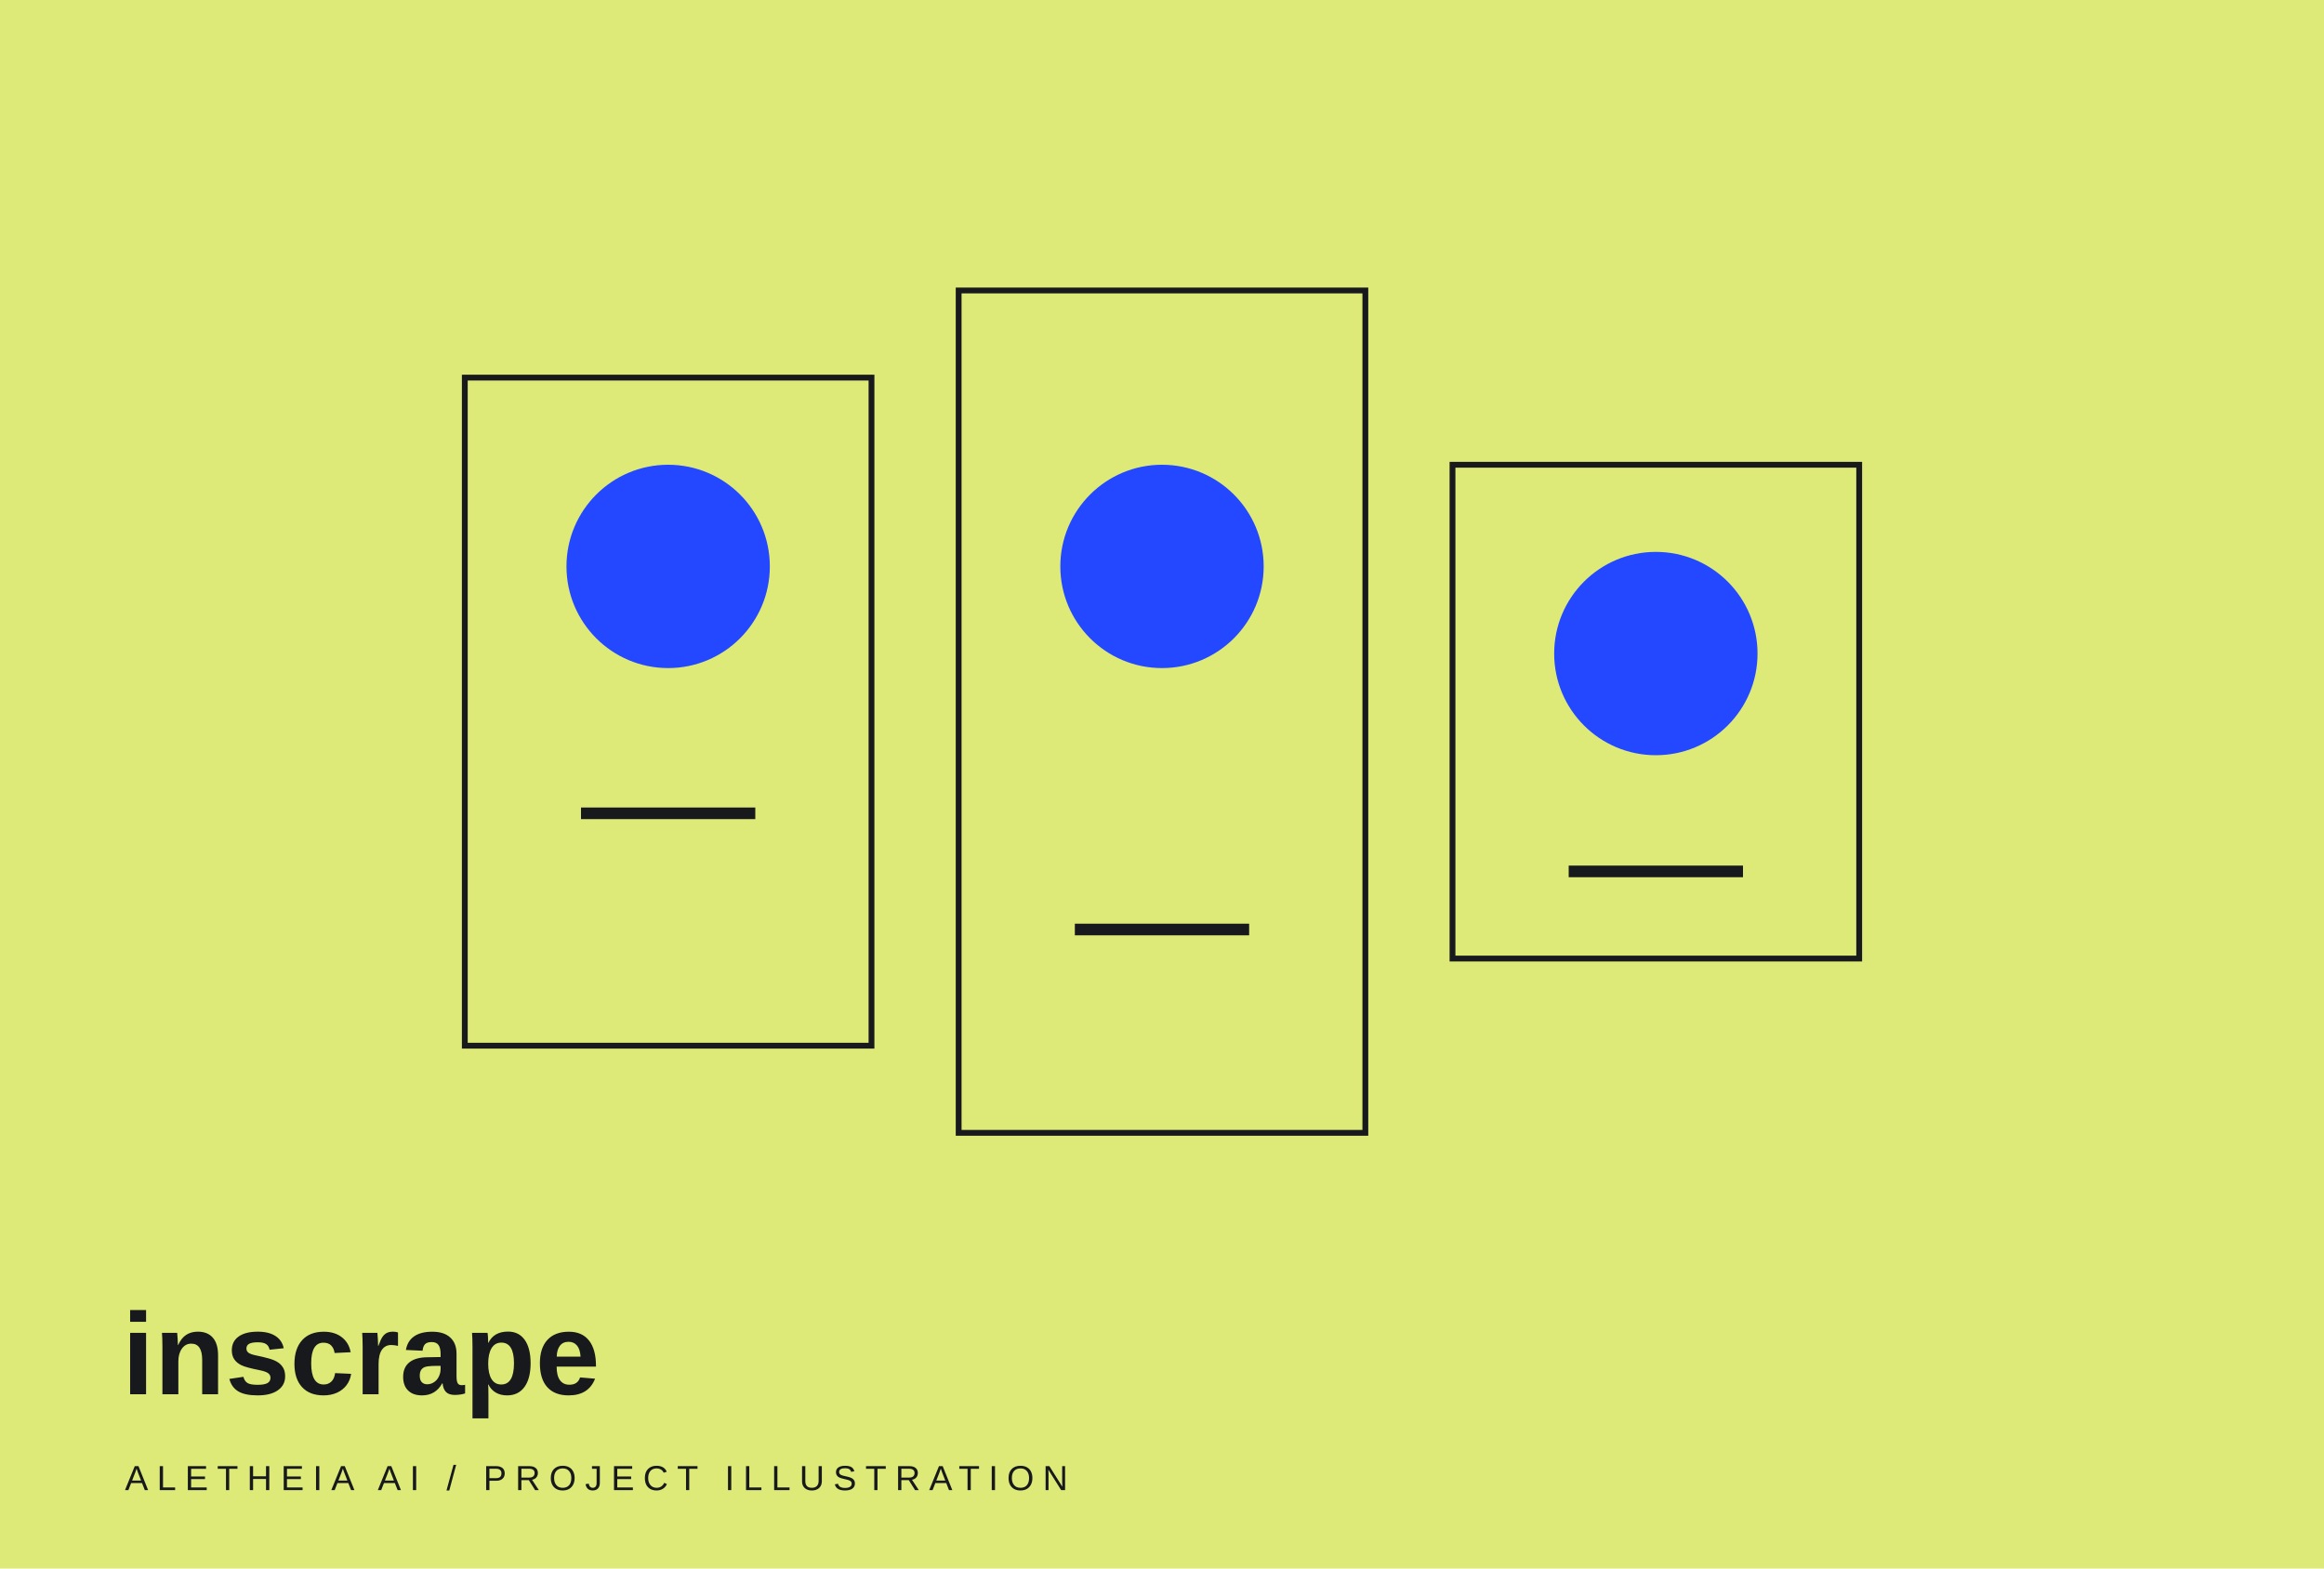
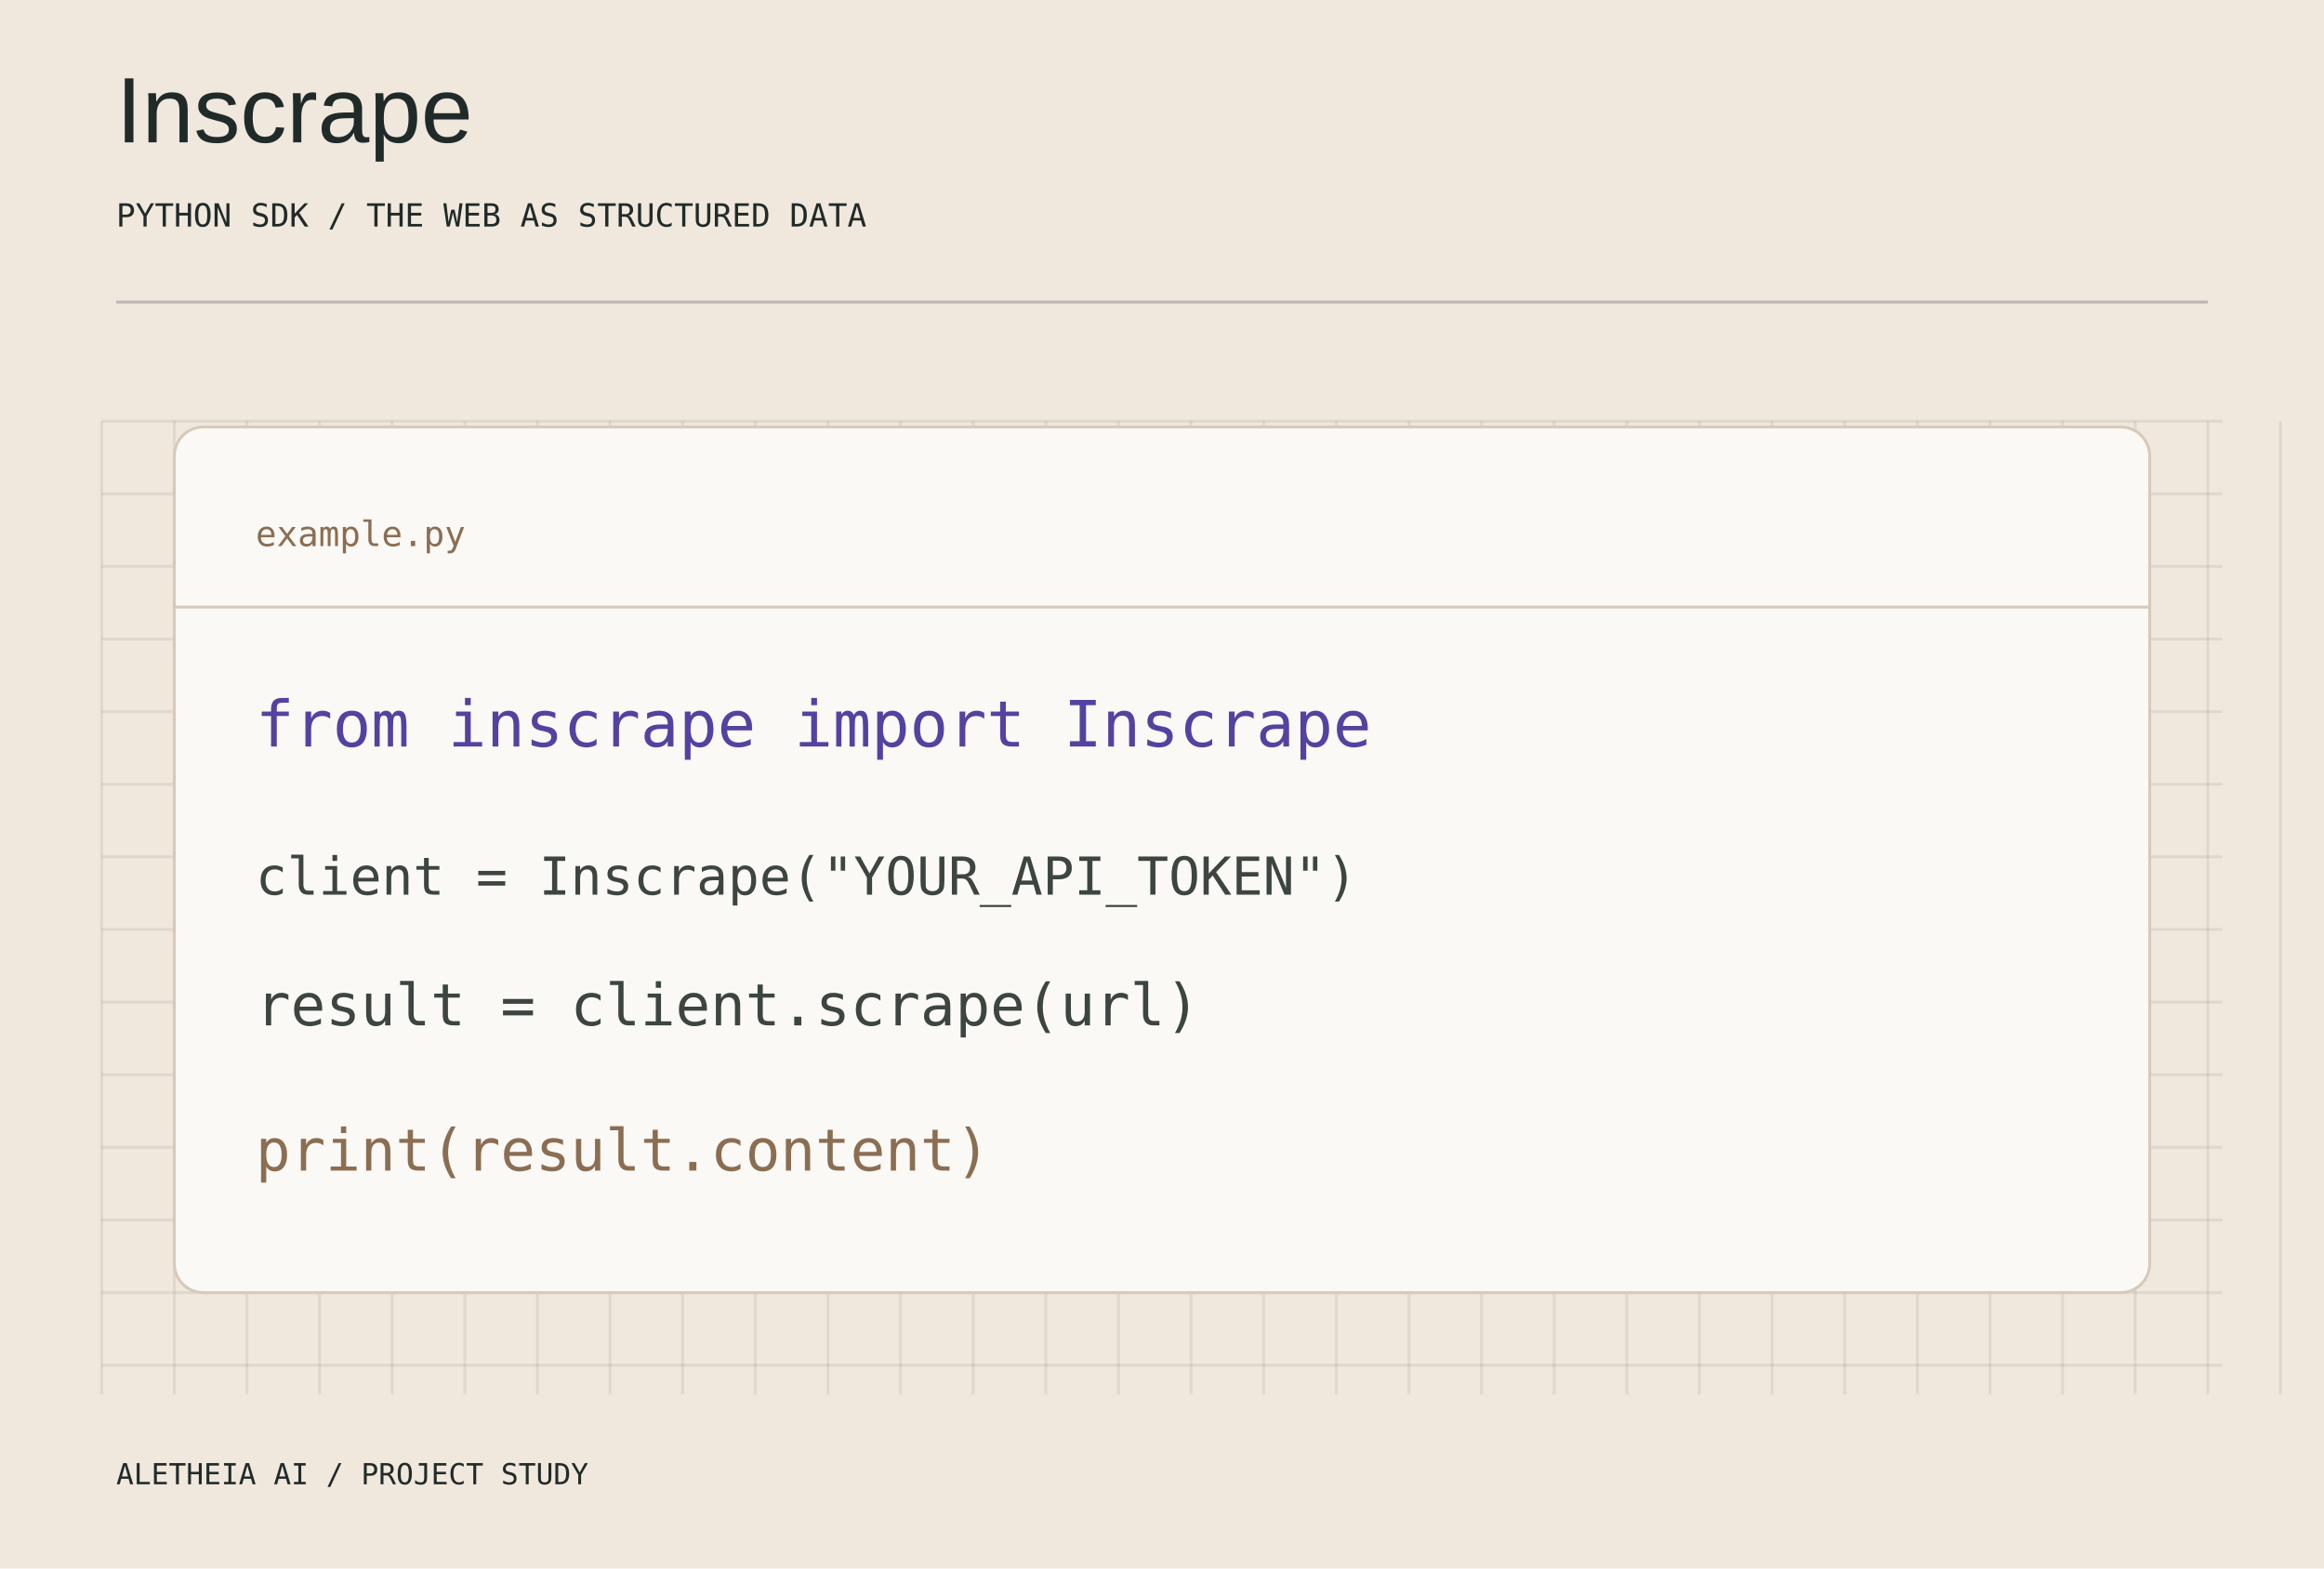
<svg xmlns="http://www.w3.org/2000/svg" width="800" height="540" viewBox="0 0 800 540">
-   <rect width="800" height="540" fill="#DEEA77" />
-   <g fill="none" stroke="#17191C" stroke-width="2">
-     <path d="M160 130h140v230H160ZM330 100h140v290H330ZM500 160h140v170H500Z" />
+   <rect width="800" height="540" fill="#f0e7dd" />
+   <g stroke="#202b29" stroke-opacity=".08">
+     <path d="M35 145V480" />
+     <path d="M60 145V480" />
+     <path d="M85 145V480" />
+     <path d="M110 145V480" />
+     <path d="M135 145V480" />
+     <path d="M160 145V480" />
+     <path d="M185 145V480" />
+     <path d="M210 145V480" />
+     <path d="M235 145V480" />
+     <path d="M260 145V480" />
+     <path d="M285 145V480" />
+     <path d="M310 145V480" />
+     <path d="M335 145V480" />
+     <path d="M360 145V480" />
+     <path d="M385 145V480" />
+     <path d="M410 145V480" />
+     <path d="M435 145V480" />
+     <path d="M460 145V480" />
+     <path d="M485 145V480" />
+     <path d="M510 145V480" />
+     <path d="M535 145V480" />
+     <path d="M560 145V480" />
+     <path d="M585 145V480" />
+     <path d="M610 145V480" />
+     <path d="M635 145V480" />
+     <path d="M660 145V480" />
+     <path d="M685 145V480" />
+     <path d="M710 145V480" />
+     <path d="M735 145V480" />
+     <path d="M760 145V480" />
+     <path d="M785 145V480" />
+     <path d="M35 145H765" />
+     <path d="M35 170H765" />
+     <path d="M35 195H765" />
+     <path d="M35 220H765" />
+     <path d="M35 245H765" />
+     <path d="M35 270H765" />
+     <path d="M35 295H765" />
+     <path d="M35 320H765" />
+     <path d="M35 345H765" />
+     <path d="M35 370H765" />
+     <path d="M35 395H765" />
+     <path d="M35 420H765" />
+     <path d="M35 445H765" />
+     <path d="M35 470H765" />
  </g>
-   <g fill="#2448FF">
-     <circle cx="230" cy="195" r="35" />
-     <circle cx="400" cy="195" r="35" />
-     <circle cx="570" cy="225" r="35" />
-   </g>
-   <path d="M200 280h60m110 40h60m110-20h60" stroke="#17191C" stroke-width="4" />
-   <text x="42" y="480" font-family="Arial,sans-serif" font-size="40" font-weight="700" fill="#17191C">inscrape</text>
-   <text x="43" y="513" font-family="Arial,sans-serif" font-size="12" letter-spacing="3" fill="#17191C">ALETHEIA AI / PROJECT ILLUSTRATION</text>
+   <text x="40" y="49" font-family="Arial, sans-serif" font-size="32" fill="#202b29">Inscrape</text>
+   <text x="40" y="78" font-family="monospace" font-size="11" fill="#202b29">PYTHON SDK / THE WEB AS STRUCTURED DATA</text>
+   <path d="M40 104H760" stroke="#202b29" stroke-opacity=".25" />
+   <rect x="60" y="147" width="680" height="298" rx="10" fill="#fbf9f6" stroke="#d7cabb" />
+   <text x="88" y="188" font-family="monospace" font-size="12" fill="#8b6e52">example.py</text>
+   <path d="M60 209H740" stroke="#d7cabb" />
+   <text x="88" y="257" font-family="monospace" font-size="22" fill="#5343a0">from inscrape import Inscrape</text>
+   <text x="88" y="308" font-family="monospace" font-size="18" fill="#3c4540">client = Inscrape("YOUR_API_TOKEN")</text>
+   <text x="88" y="353" font-family="monospace" font-size="20" fill="#3c4540">result = client.scrape(url)</text>
+   <text x="88" y="403" font-family="monospace" font-size="20" fill="#8b6e52">print(result.content)</text>
+   <text x="40" y="511" font-family="monospace" font-size="10" fill="#202b29">ALETHEIA AI / PROJECT STUDY</text>
</svg>
